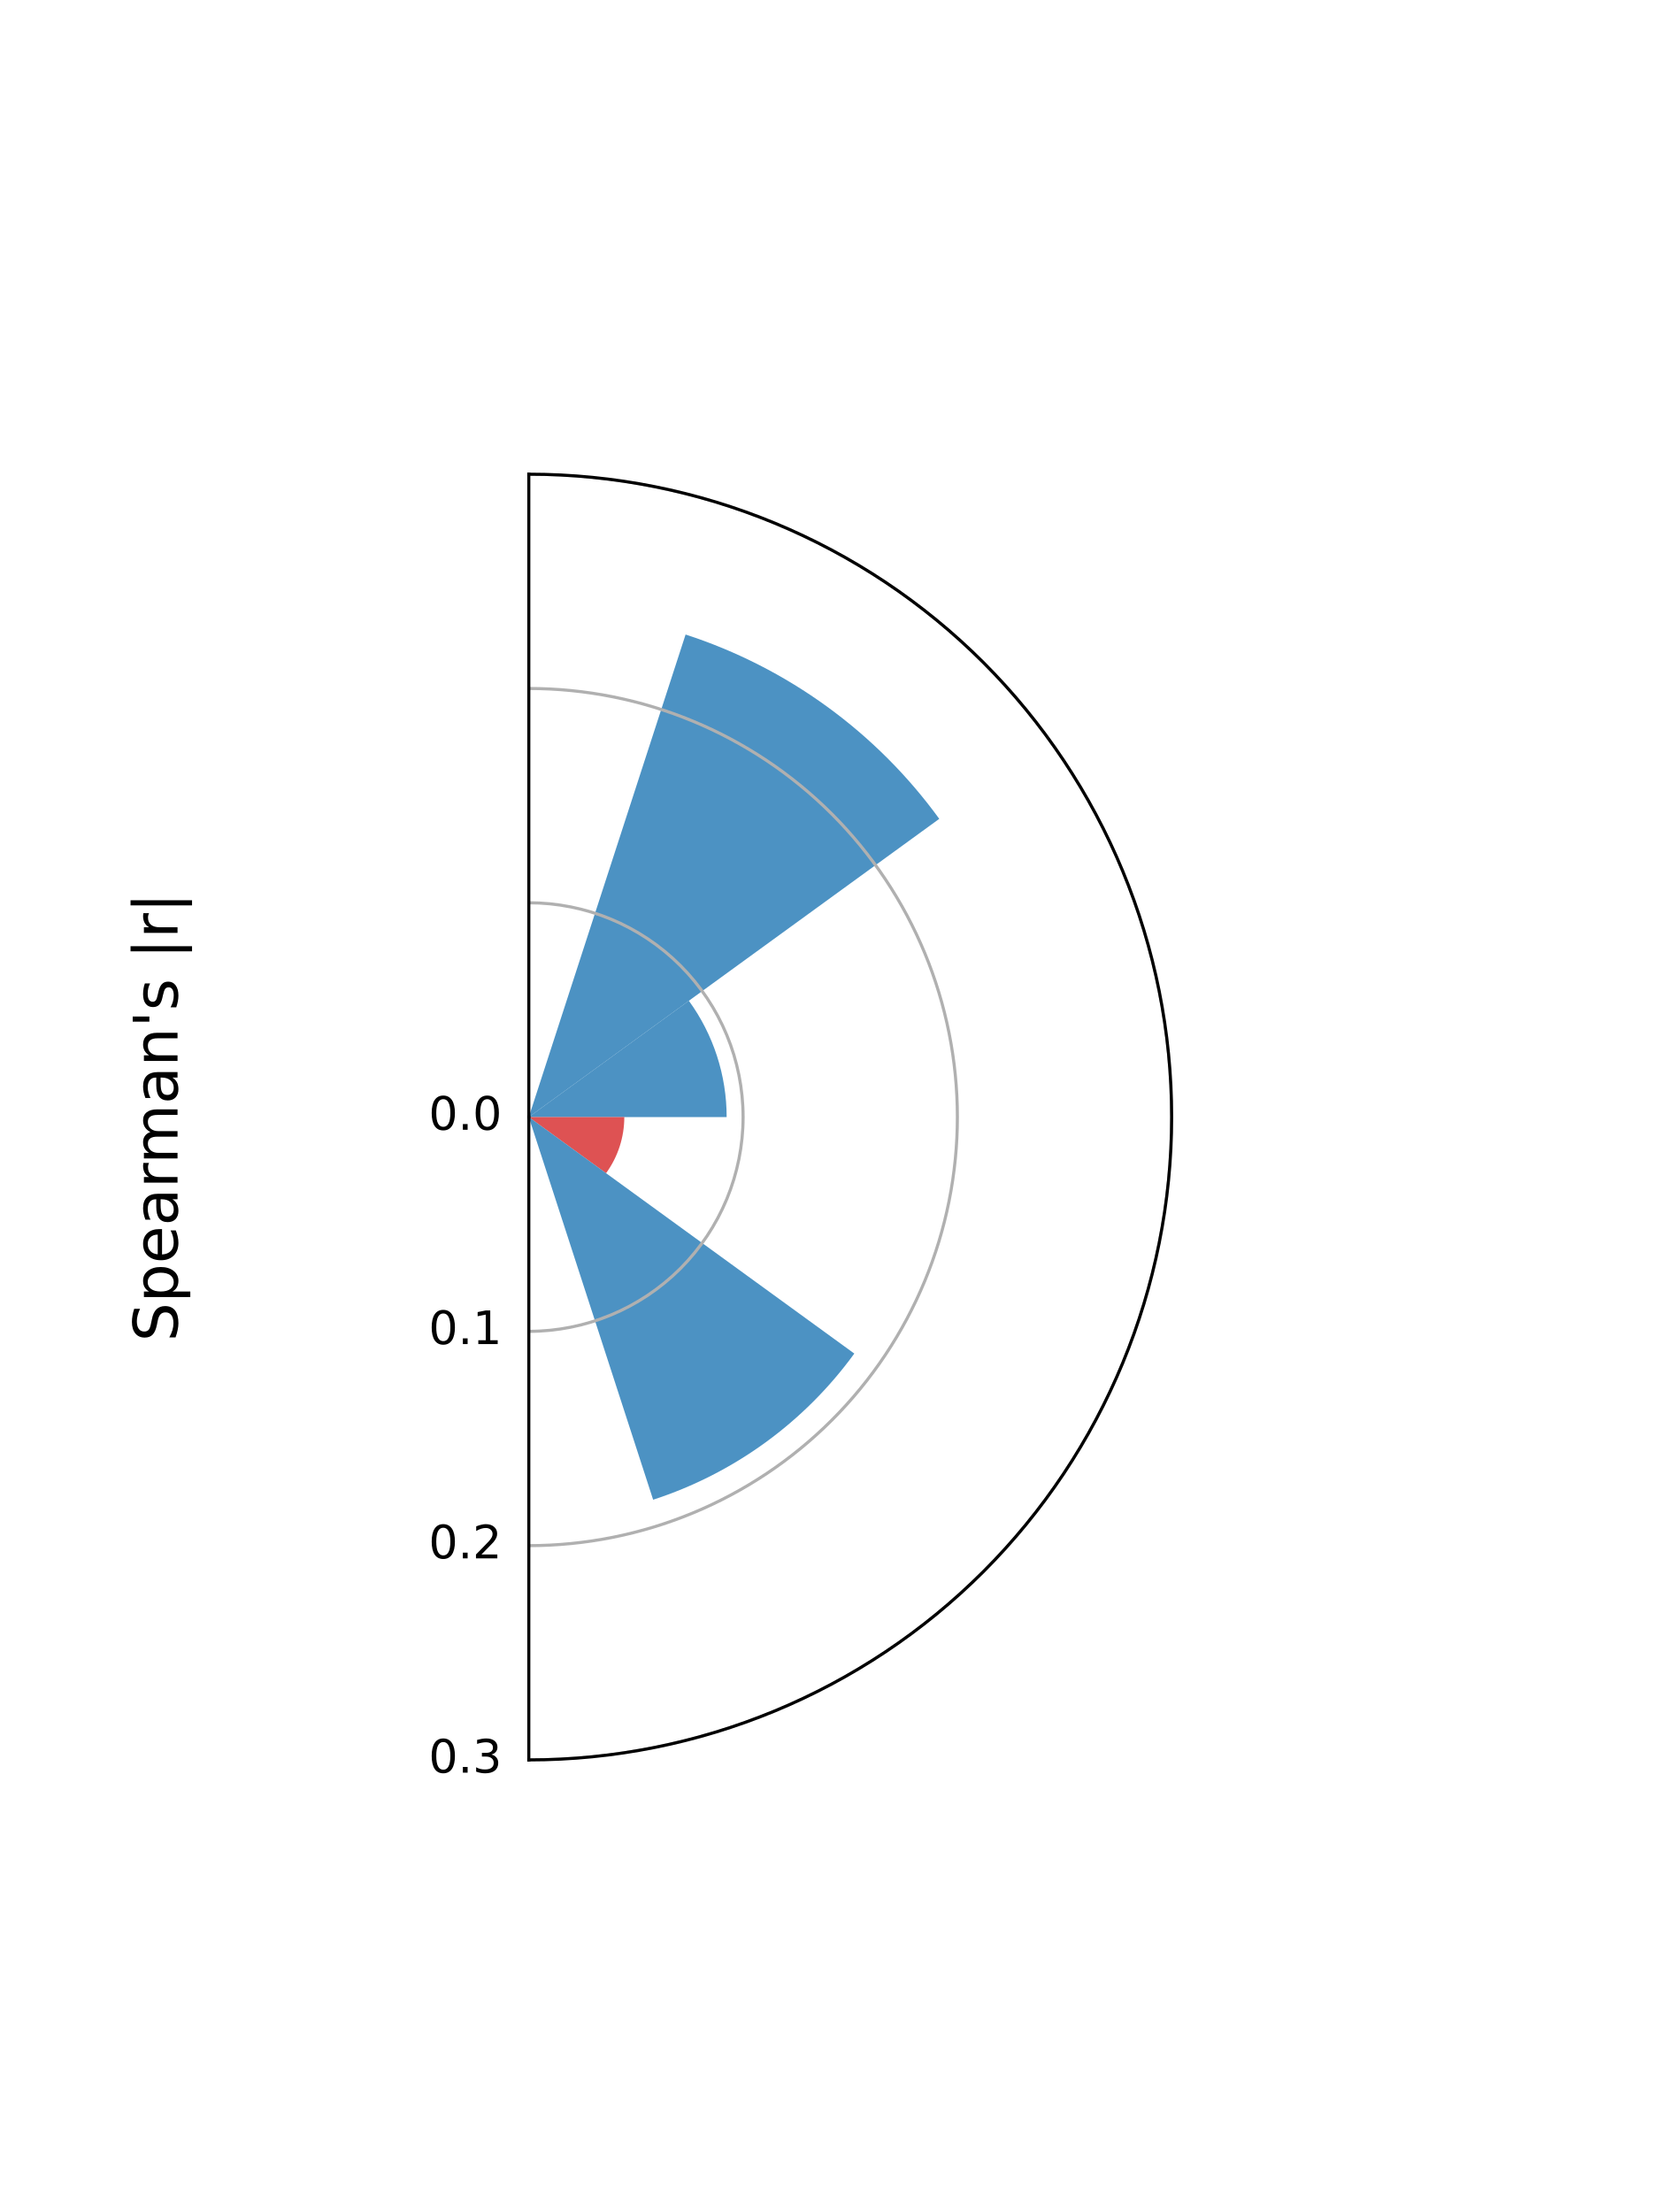
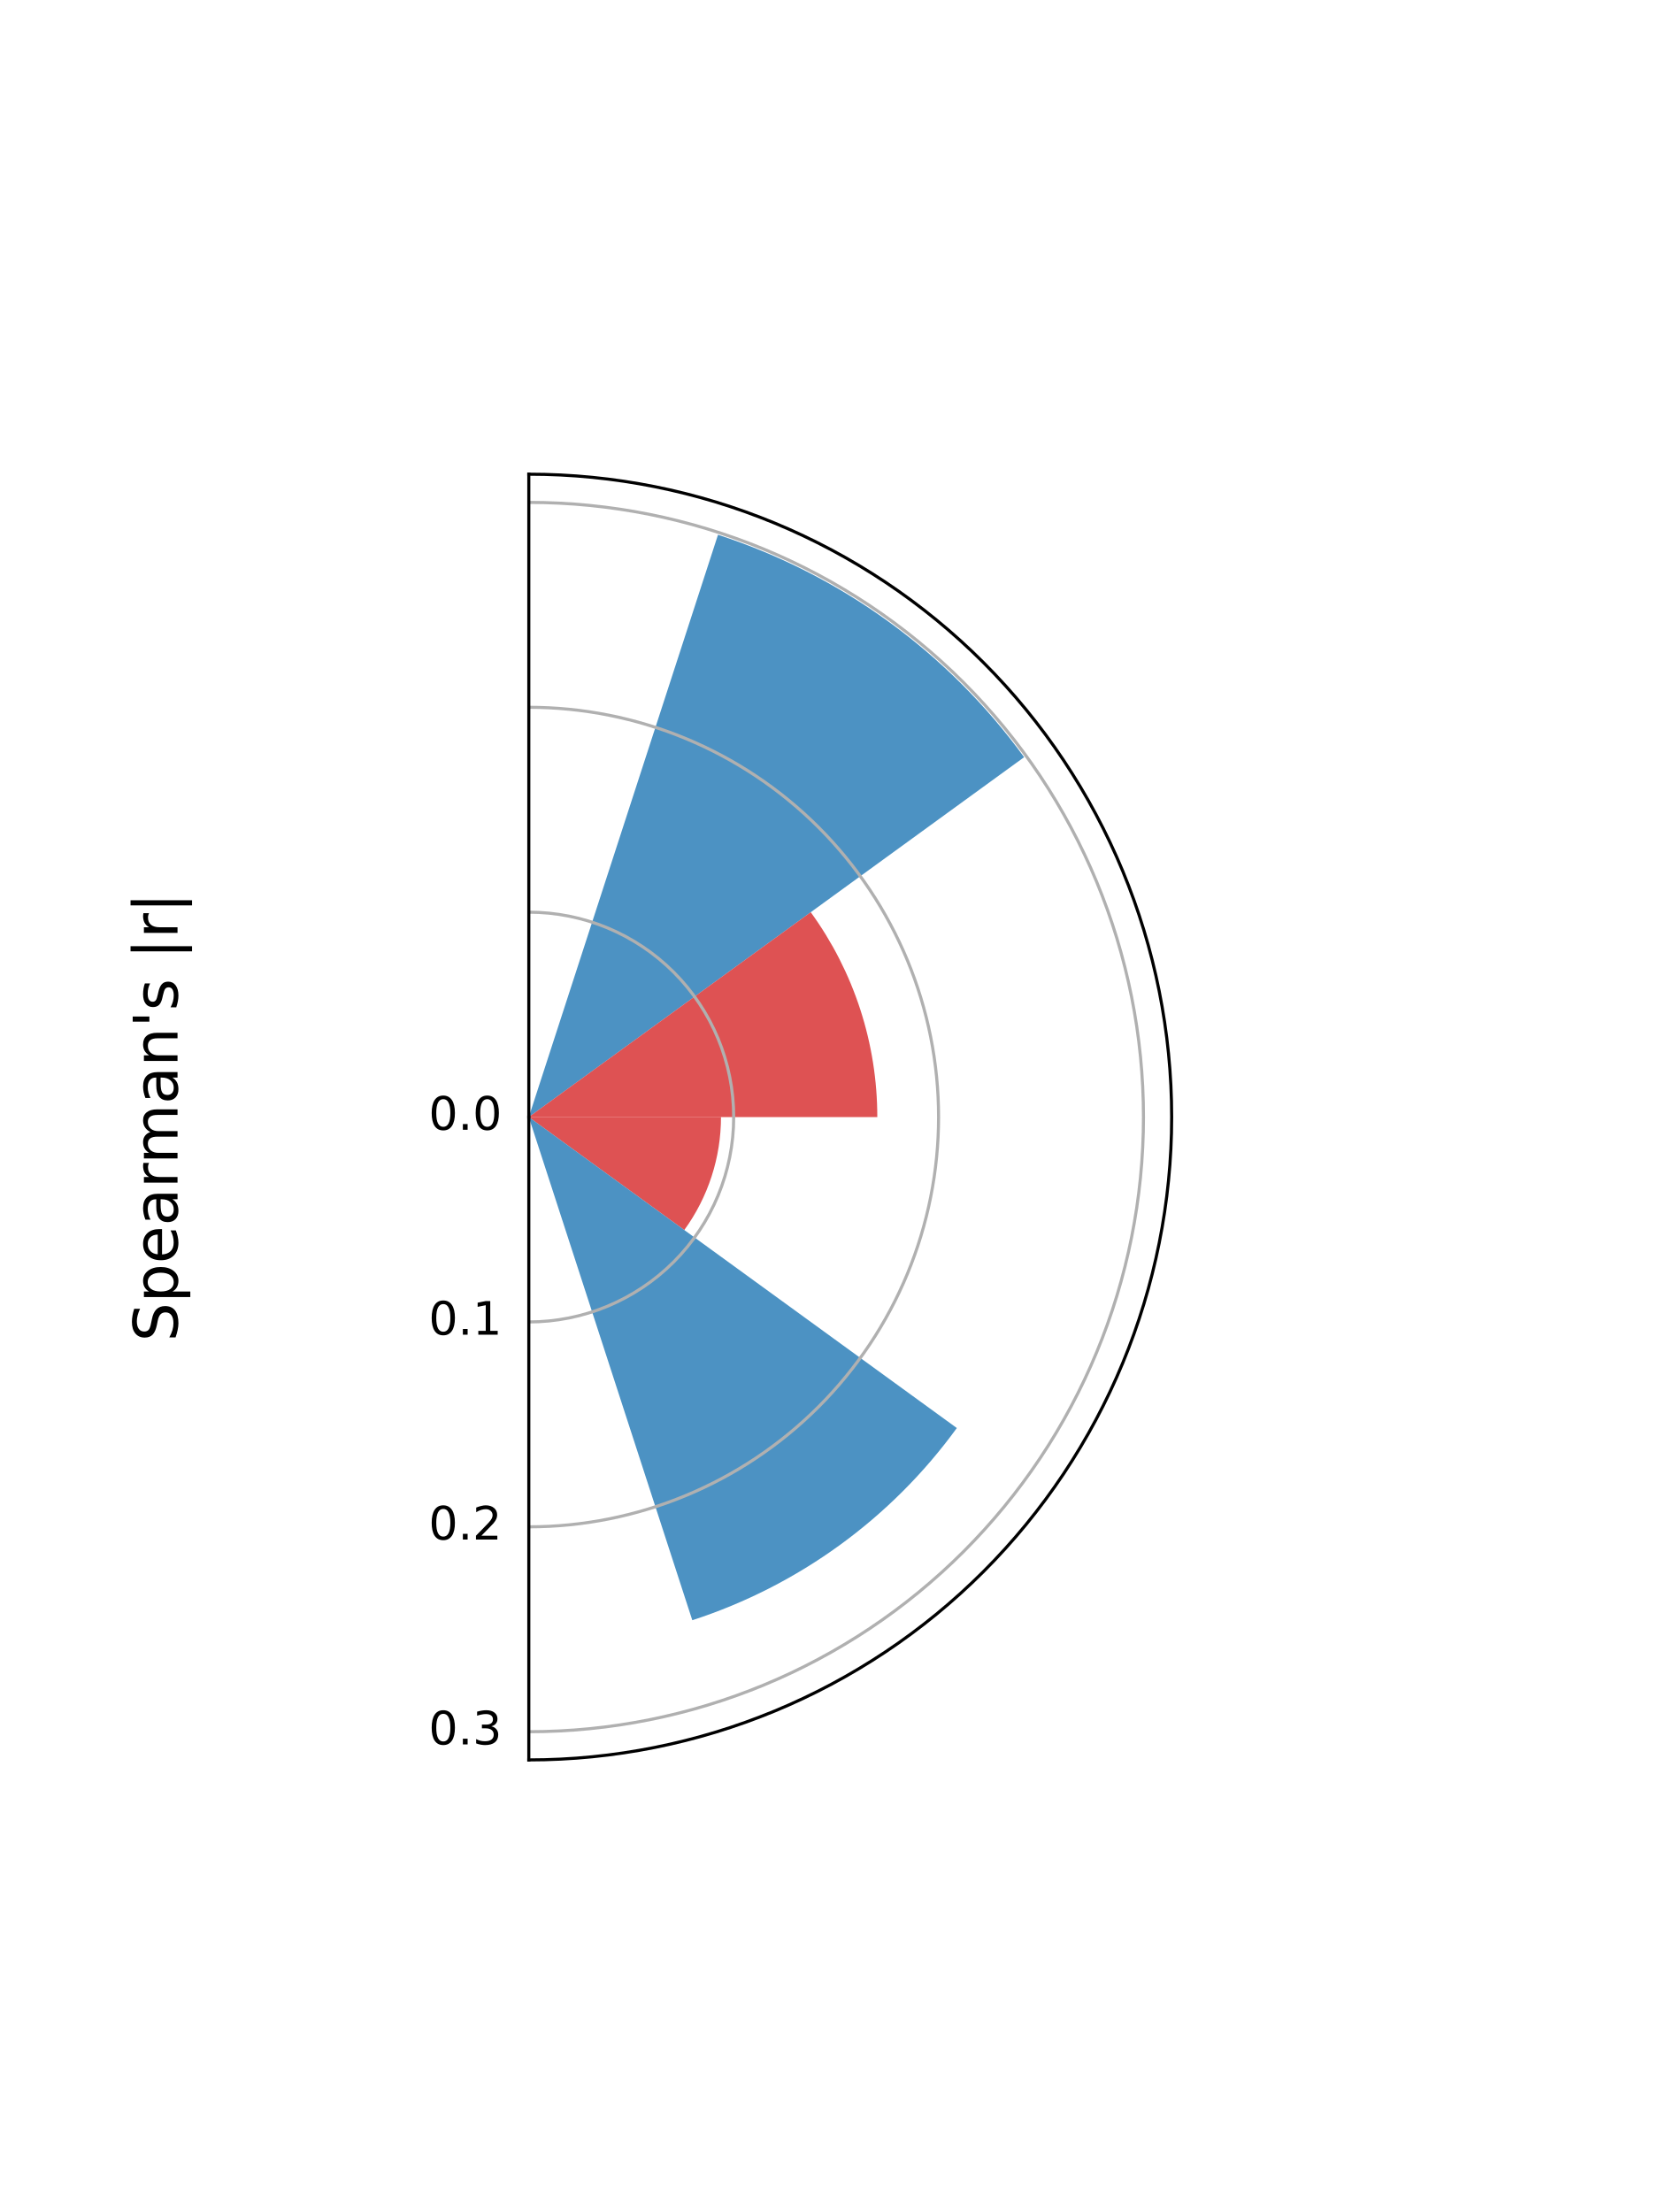
<svg xmlns="http://www.w3.org/2000/svg" width="432pt" height="576pt" viewBox="0 0 432 576" version="1.1">
  <defs>
    <style type="text/css">*{stroke-linejoin: round; stroke-linecap: butt}</style>
  </defs>
  <g id="figure_1">
    <g id="patch_1">
      <path d="M 0 576  L 432 576  L 432 0  L 0 0  z " style="fill: #ffffff" />
    </g>
    <g id="axes_1">
      <g id="patch_2">
        <path d="M 137.7 458.28  C 182.08 458.28 224.688 440.631 256.07 409.25  C 287.451 377.868 305.1 335.26 305.1 290.88  C 305.1 246.5 287.451 203.892 256.07 172.51  C 224.688 141.129 182.08 123.48 137.7 123.48  L 137.7 290.88  C 137.7 290.88 137.7 290.88 137.7 290.88  C 137.7 290.88 137.7 290.88 137.7 290.88  C 137.7 290.88 137.7 290.88 137.7 290.88  C 137.7 290.88 137.7 290.88 137.7 290.88  z " style="fill: #ffffff" />
      </g>
      <g id="patch_3">
-         <path d="M 137.7 290.88  C 137.7 290.88 137.7 290.88 137.7 290.88  C 137.7 290.88 137.7 290.88 137.7 290.88  L 178.526 165.23  C 191.711 169.514 204.14 175.847 215.356 183.996  C 226.572 192.145 236.435 202.008 244.584 213.224  z " clip-path="url(#p10b0818bd5)" style="fill: #1f77b4; opacity: 0.8" />
+         <path d="M 137.7 290.88  C 137.7 290.88 137.7 290.88 137.7 290.88  C 137.7 290.88 137.7 290.88 137.7 290.88  L 186.966 139.254  C 202.877 144.424 217.875 152.066 231.41 161.9  C 244.944 171.733 256.847 183.636 266.68 197.17  z " clip-path="url(#p01a70f5692)" style="fill: #1f77b4; opacity: 0.8" />
      </g>
      <g id="patch_4">
-         <path d="M 137.7 290.88  C 137.7 290.88 137.7 290.88 137.7 290.88  C 137.7 290.88 137.7 290.88 137.7 290.88  L 179.379 260.599  C 182.556 264.972 185.026 269.819 186.696 274.96  C 188.367 280.102 189.218 285.474 189.218 290.88  z " clip-path="url(#p10b0818bd5)" style="fill: #1f77b4; opacity: 0.8" />
+         <path d="M 137.7 290.88  C 137.7 290.88 137.7 290.88 137.7 290.88  C 137.7 290.88 137.7 290.88 137.7 290.88  L 211.117 237.54  C 216.714 245.244 221.064 253.781 224.007 262.837  C 226.949 271.894 228.448 281.357 228.448 290.88  z " clip-path="url(#p01a70f5692)" style="fill: #d62728; opacity: 0.8" />
      </g>
      <g id="patch_5">
-         <path d="M 137.7 290.88  C 137.7 290.88 137.7 290.88 137.7 290.88  C 137.7 290.88 137.7 290.88 137.7 290.88  L 162.568 290.88  C 162.568 293.49 162.158 296.083 161.351 298.565  C 160.545 301.047 159.353 303.386 157.819 305.497  z " clip-path="url(#p10b0818bd5)" style="fill: #d62728; opacity: 0.8" />
+         <path d="M 137.7 290.88  C 137.7 290.88 137.7 290.88 137.7 290.88  C 137.7 290.88 137.7 290.88 137.7 290.88  L 187.745 290.88  C 187.745 296.131 186.919 301.35 185.296 306.345  C 183.673 311.339 181.274 316.047 178.187 320.296  z " clip-path="url(#p01a70f5692)" style="fill: #d62728; opacity: 0.8" />
      </g>
      <g id="patch_6">
-         <path d="M 137.7 290.88  C 137.7 290.88 137.7 290.88 137.7 290.88  C 137.7 290.88 137.7 290.88 137.7 290.88  L 222.462 352.464  C 216 361.358 208.178 369.18 199.284 375.642  C 190.389 382.105 180.532 387.127 170.076 390.524  z " clip-path="url(#p10b0818bd5)" style="fill: #1f77b4; opacity: 0.8" />
+         <path d="M 137.7 290.88  C 137.7 290.88 137.7 290.88 137.7 290.88  C 137.7 290.88 137.7 290.88 137.7 290.88  L 249.156 371.857  C 240.659 383.553 230.373 393.839 218.677 402.336  C 206.982 410.833 194.021 417.437 180.272 421.904  z " clip-path="url(#p01a70f5692)" style="fill: #1f77b4; opacity: 0.8" />
      </g>
      <g id="matplotlib.axis_1">
        <g id="xtick_1" />
        <g id="xtick_2" />
        <g id="xtick_3" />
        <g id="xtick_4" />
        <g id="xtick_5" />
        <g id="xtick_6" />
        <g id="xtick_7" />
      </g>
      <g id="matplotlib.axis_2">
        <g id="ytick_1">
          <g id="line2d_1">
-             <path d="M 137.7 290.88  C 137.7 290.88 137.7 290.88 137.7 290.88  C 137.7 290.88 137.7 290.88 137.7 290.88  C 137.7 290.88 137.7 290.88 137.7 290.88  C 137.7 290.88 137.7 290.88 137.7 290.88  " clip-path="url(#p10b0818bd5)" style="fill: none; stroke: #b0b0b0; stroke-width: 0.8; stroke-linecap: square" />
+             <path d="M 137.7 290.88  C 137.7 290.88 137.7 290.88 137.7 290.88  C 137.7 290.88 137.7 290.88 137.7 290.88  C 137.7 290.88 137.7 290.88 137.7 290.88  C 137.7 290.88 137.7 290.88 137.7 290.88  " clip-path="url(#p01a70f5692)" style="fill: none; stroke: #b0b0b0; stroke-width: 0.8; stroke-linecap: square" />
          </g>
          <g id="text_1">
            <text style="font-size: 12px; font-family: 'DejaVu Sans', 'Bitstream Vera Sans', 'Computer Modern Sans Serif', 'Lucida Grande', 'Verdana', 'Geneva', 'Lucid', 'Arial', 'Helvetica', 'Avant Garde', sans-serif; text-anchor: end" x="130.7" y="294.191" transform="rotate(-0 130.7 294.1913)">0.0</text>
          </g>
        </g>
        <g id="ytick_2">
          <g id="line2d_2">
-             <path d="M 137.7 346.68  C 152.493 346.68 166.696 340.797 177.157 330.337  C 187.617 319.876 193.5 305.673 193.5 290.88  C 193.5 276.087 187.617 261.884 177.157 251.423  C 166.696 240.963 152.493 235.08 137.7 235.08  " clip-path="url(#p10b0818bd5)" style="fill: none; stroke: #b0b0b0; stroke-width: 0.8; stroke-linecap: square" />
+             <path d="M 137.7 344.232  C 151.844 344.232 165.424 338.607 175.425 328.605  C 185.427 318.604 191.052 305.024 191.052 290.88  C 191.052 276.736 185.427 263.156 175.425 253.155  C 165.424 243.153 151.844 237.528 137.7 237.528  " clip-path="url(#p01a70f5692)" style="fill: none; stroke: #b0b0b0; stroke-width: 0.8; stroke-linecap: square" />
          </g>
          <g id="text_2">
-             <text style="font-size: 12px; font-family: 'DejaVu Sans', 'Bitstream Vera Sans', 'Computer Modern Sans Serif', 'Lucida Grande', 'Verdana', 'Geneva', 'Lucid', 'Arial', 'Helvetica', 'Avant Garde', sans-serif; text-anchor: end" x="130.7" y="349.991" transform="rotate(-0 130.7 349.9912)">0.1</text>
+             <text style="font-size: 12px; font-family: 'DejaVu Sans', 'Bitstream Vera Sans', 'Computer Modern Sans Serif', 'Lucida Grande', 'Verdana', 'Geneva', 'Lucid', 'Arial', 'Helvetica', 'Avant Garde', sans-serif; text-anchor: end" x="130.7" y="347.543" transform="rotate(-0 130.7 347.5428)">0.1</text>
          </g>
        </g>
        <g id="ytick_3">
          <g id="line2d_3">
-             <path d="M 137.7 402.48  C 167.287 402.48 195.692 390.714 216.613 369.793  C 237.534 348.872 249.3 320.467 249.3 290.88  C 249.3 261.293 237.534 232.888 216.613 211.967  C 195.692 191.046 167.287 179.28 137.7 179.28  " clip-path="url(#p10b0818bd5)" style="fill: none; stroke: #b0b0b0; stroke-width: 0.8; stroke-linecap: square" />
+             <path d="M 137.7 397.583  C 165.989 397.583 193.147 386.334 213.15 366.33  C 233.154 346.327 244.403 319.169 244.403 290.88  C 244.403 262.591 233.154 235.433 213.15 215.43  C 193.147 195.426 165.989 184.177 137.7 184.177  " clip-path="url(#p01a70f5692)" style="fill: none; stroke: #b0b0b0; stroke-width: 0.8; stroke-linecap: square" />
          </g>
          <g id="text_3">
-             <text style="font-size: 12px; font-family: 'DejaVu Sans', 'Bitstream Vera Sans', 'Computer Modern Sans Serif', 'Lucida Grande', 'Verdana', 'Geneva', 'Lucid', 'Arial', 'Helvetica', 'Avant Garde', sans-serif; text-anchor: end" x="130.7" y="405.791" transform="rotate(-0 130.7 405.7912)">0.2</text>
+             <text style="font-size: 12px; font-family: 'DejaVu Sans', 'Bitstream Vera Sans', 'Computer Modern Sans Serif', 'Lucida Grande', 'Verdana', 'Geneva', 'Lucid', 'Arial', 'Helvetica', 'Avant Garde', sans-serif; text-anchor: end" x="130.7" y="400.894" transform="rotate(-0 130.7 400.8944)">0.2</text>
          </g>
        </g>
        <g id="ytick_4">
          <g id="line2d_4">
-             <path d="M 137.7 458.28  C 182.08 458.28 224.688 440.631 256.07 409.25  C 287.451 377.868 305.1 335.26 305.1 290.88  C 305.1 246.5 287.451 203.892 256.07 172.51  C 224.688 141.129 182.08 123.48 137.7 123.48  " clip-path="url(#p10b0818bd5)" style="fill: none; stroke: #b0b0b0; stroke-width: 0.8; stroke-linecap: square" />
+             <path d="M 137.7 450.935  C 180.133 450.935 220.871 434.06 250.876 404.056  C 280.88 374.051 297.755 333.313 297.755 290.88  C 297.755 248.447 280.88 207.709 250.876 177.704  C 220.871 147.7 180.133 130.825 137.7 130.825  " clip-path="url(#p01a70f5692)" style="fill: none; stroke: #b0b0b0; stroke-width: 0.8; stroke-linecap: square" />
          </g>
          <g id="text_4">
-             <text style="font-size: 12px; font-family: 'DejaVu Sans', 'Bitstream Vera Sans', 'Computer Modern Sans Serif', 'Lucida Grande', 'Verdana', 'Geneva', 'Lucid', 'Arial', 'Helvetica', 'Avant Garde', sans-serif; text-anchor: end" x="130.7" y="461.591" transform="rotate(-0 130.7 461.5913)">0.3</text>
+             <text style="font-size: 12px; font-family: 'DejaVu Sans', 'Bitstream Vera Sans', 'Computer Modern Sans Serif', 'Lucida Grande', 'Verdana', 'Geneva', 'Lucid', 'Arial', 'Helvetica', 'Avant Garde', sans-serif; text-anchor: end" x="130.7" y="454.246" transform="rotate(-0 130.7 454.2459)">0.3</text>
          </g>
        </g>
        <g id="text_5">
          <text style="font-size: 16px; font-family: 'DejaVu Sans', 'Bitstream Vera Sans', 'Computer Modern Sans Serif', 'Lucida Grande', 'Verdana', 'Geneva', 'Lucid', 'Arial', 'Helvetica', 'Avant Garde', sans-serif; text-anchor: middle" x="46.227" y="290.88" transform="rotate(-90 46.2275 290.88)">Spearman's |r|</text>
        </g>
      </g>
      <g id="patch_7">
        <path d="M 137.7 458.28  C 182.08 458.28 224.688 440.631 256.07 409.25  C 287.451 377.868 305.1 335.26 305.1 290.88  C 305.1 246.5 287.451 203.892 256.07 172.51  C 224.688 141.129 182.08 123.48 137.7 123.48  " style="fill: none; stroke: #000000; stroke-width: 0.8; stroke-linejoin: miter; stroke-linecap: square" />
      </g>
      <g id="patch_8">
        <path d="M 137.7 290.88  L 137.7 458.28  " style="fill: none; stroke: #000000; stroke-width: 0.8; stroke-linejoin: miter; stroke-linecap: square" />
      </g>
      <g id="patch_9">
        <path d="M 137.7 290.88  L 137.7 123.48  " style="fill: none; stroke: #000000; stroke-width: 0.8; stroke-linejoin: miter; stroke-linecap: square" />
      </g>
    </g>
  </g>
  <defs>
-     <clipPath id="p10b0818bd5">
+     <clipPath id="p01a70f5692">
      <path d="M 137.7 458.28  C 182.08 458.28 224.688 440.631 256.07 409.25  C 287.451 377.868 305.1 335.26 305.1 290.88  C 305.1 246.5 287.451 203.892 256.07 172.51  C 224.688 141.129 182.08 123.48 137.7 123.48  L 137.7 290.88  C 137.7 290.88 137.7 290.88 137.7 290.88  C 137.7 290.88 137.7 290.88 137.7 290.88  C 137.7 290.88 137.7 290.88 137.7 290.88  C 137.7 290.88 137.7 290.88 137.7 290.88  z " />
    </clipPath>
  </defs>
</svg>
